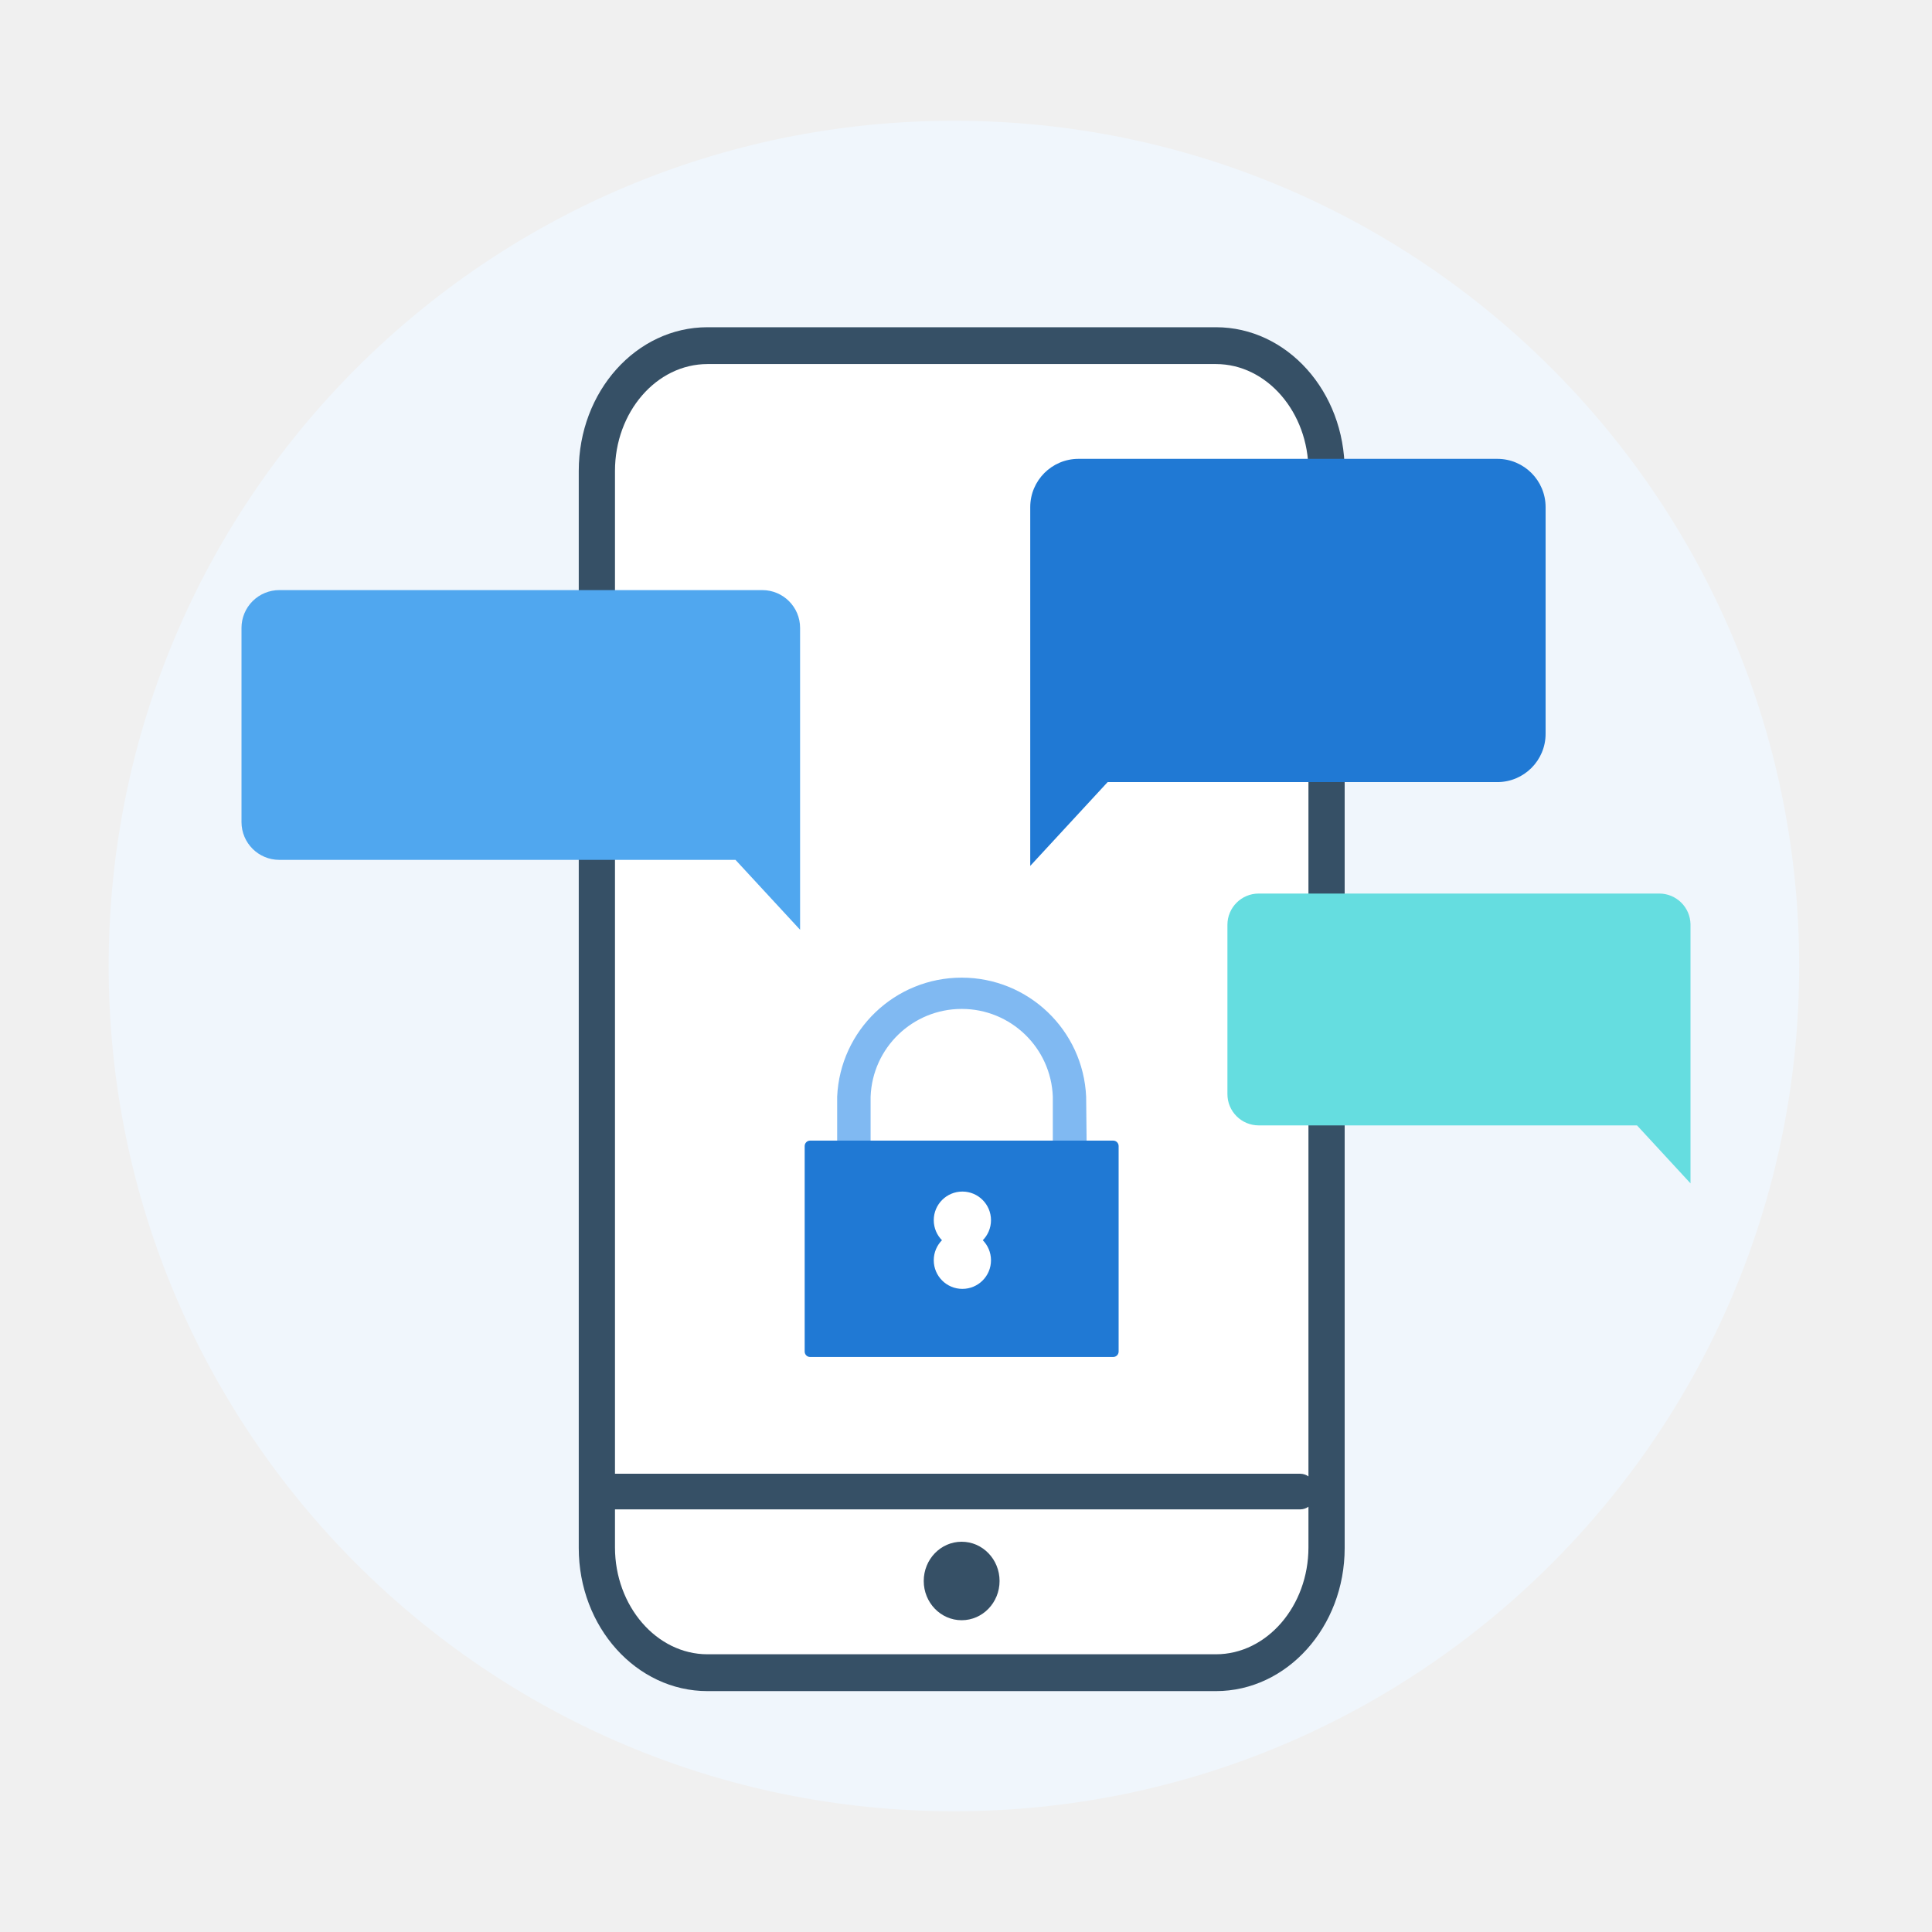
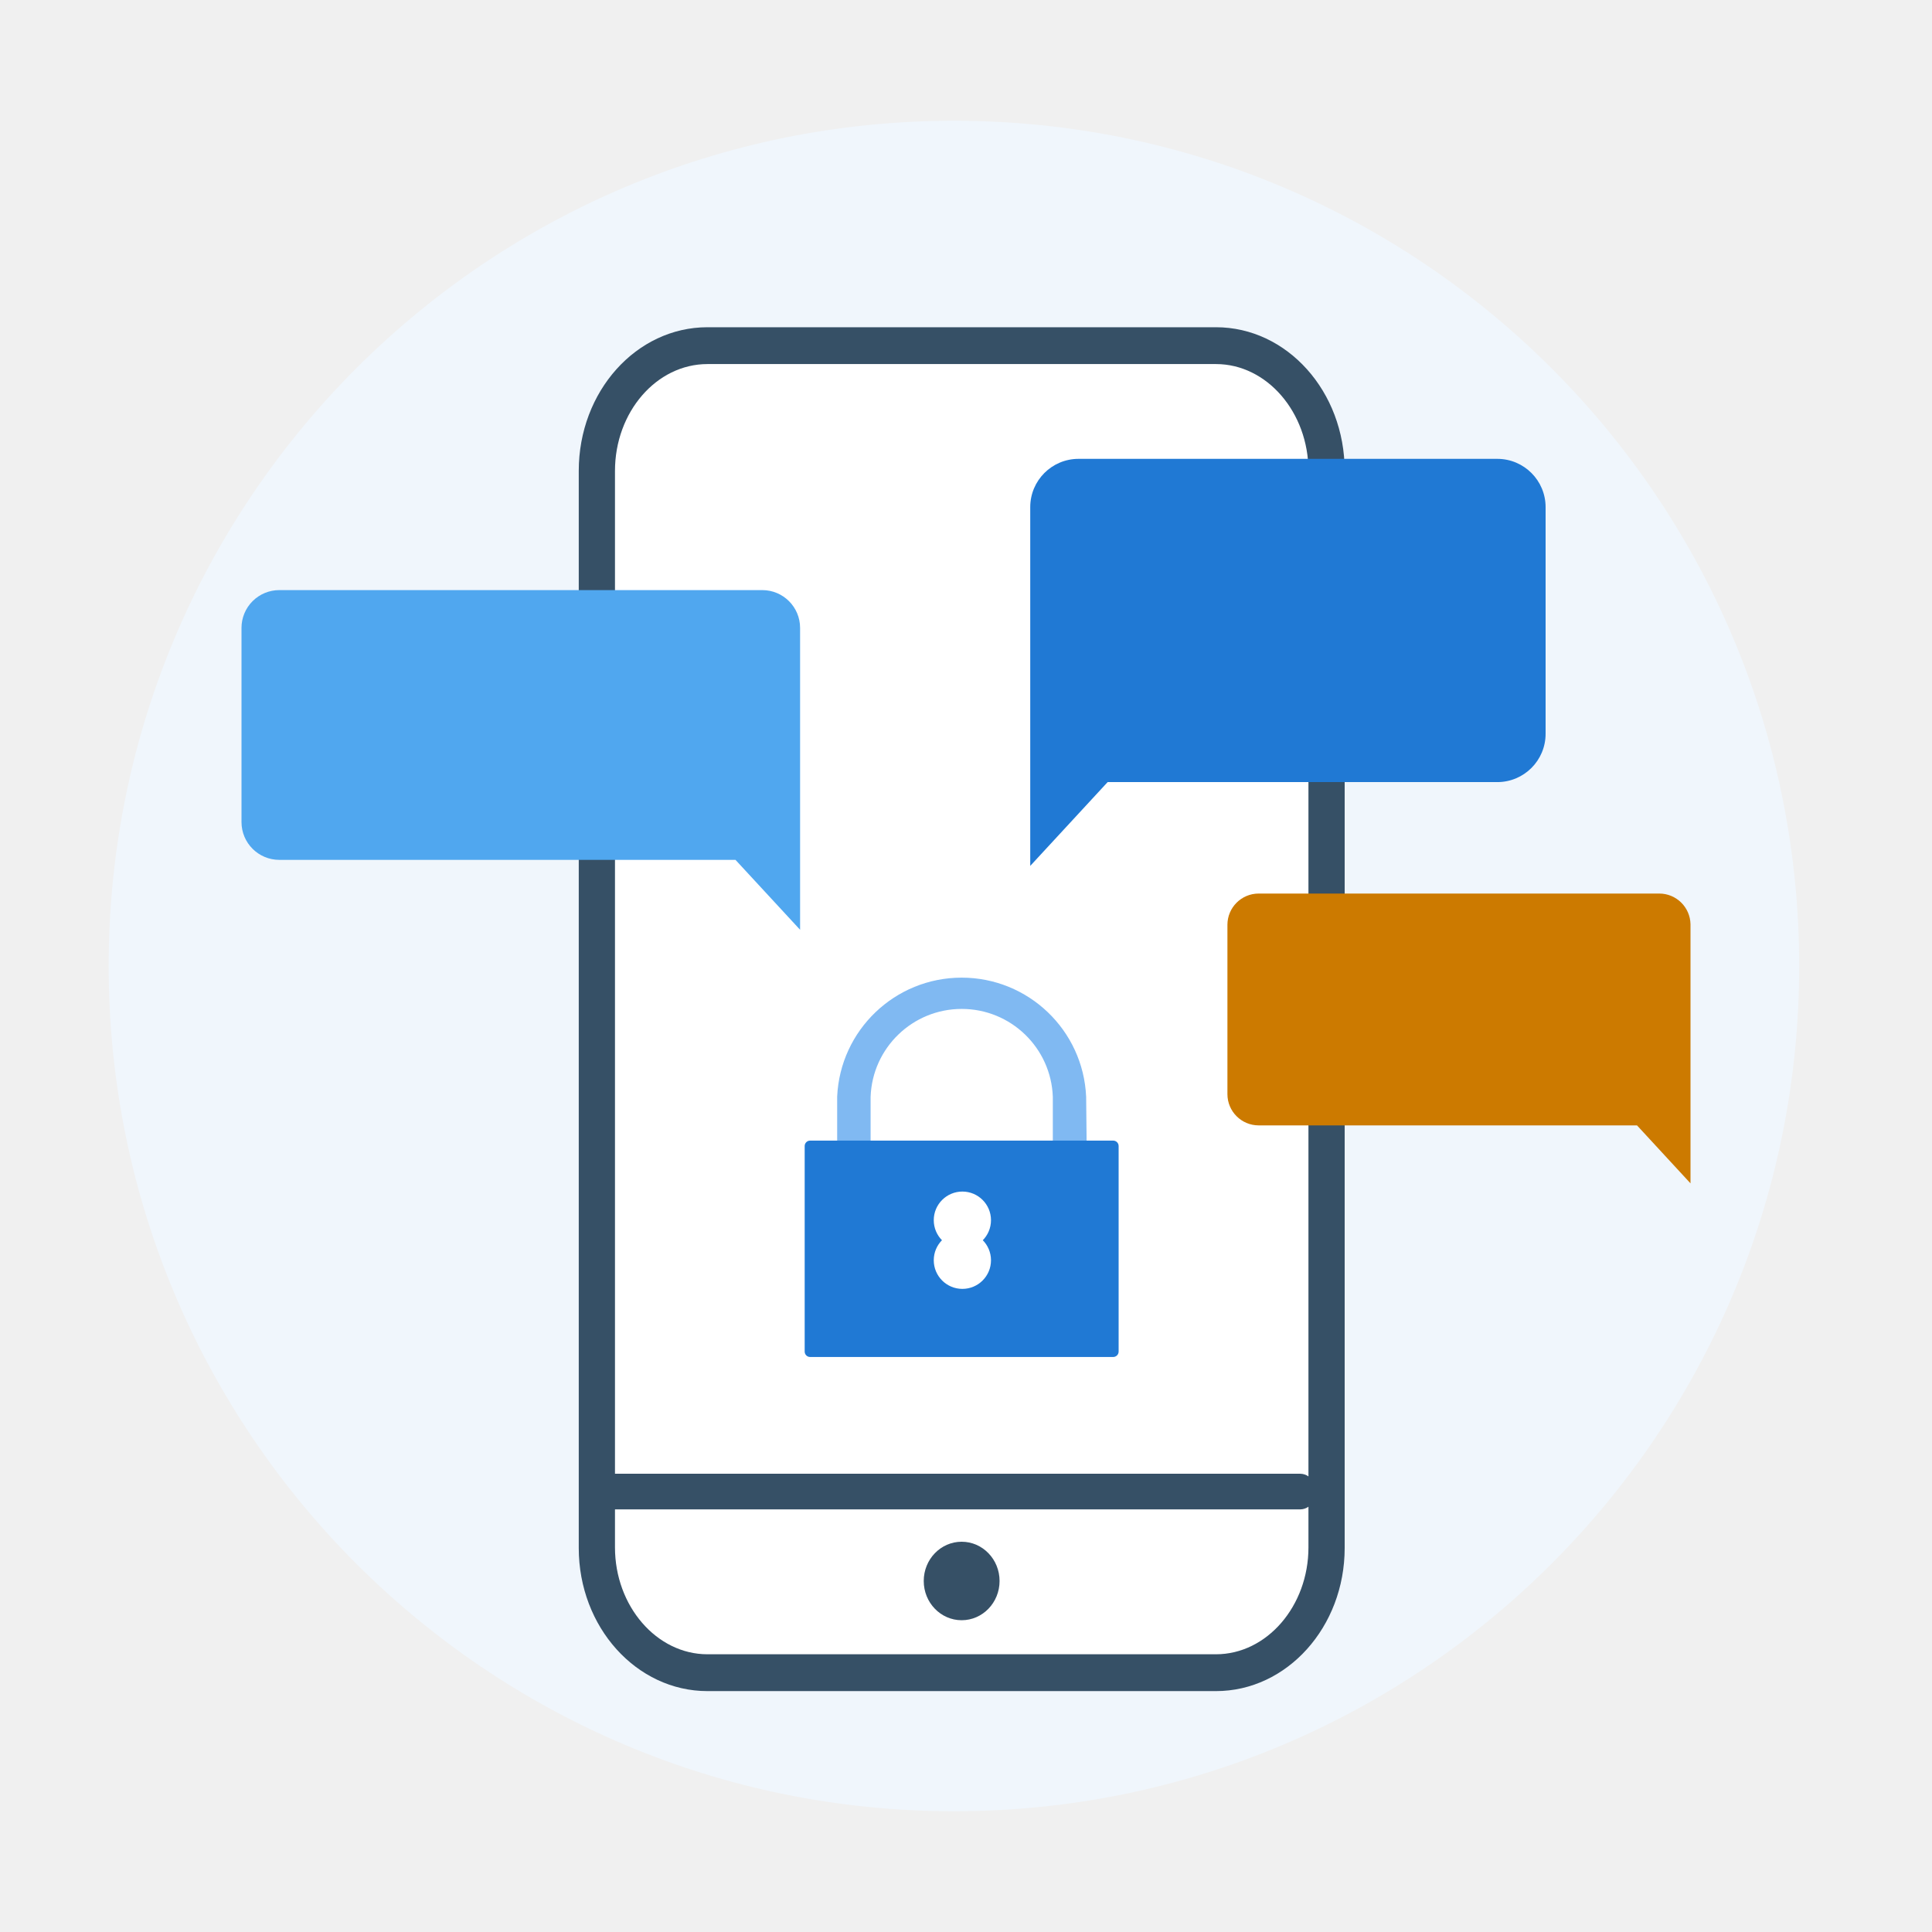
<svg xmlns="http://www.w3.org/2000/svg" viewBox="0 0 160 160">
  <defs>
-     <style>.cls-1{fill:#f0f6fc;}.cls-2{fill:#fff;}.cls-3{fill:#365066;}.cls-4{fill:#50a7ef;}.cls-5{fill:#65dde0;}.cls-6{fill:#2079d4;}.cls-7{fill:#80b9f2;}.cls-8{fill:none;}</style>
+     <style>.cls-1{fill:#f0f6fc;}.cls-2{fill:#fff;}.cls-3{fill:#365066;}.cls-4{fill:#50a7ef;}.cls-5{fill:#CC7A00;}.cls-6{fill:#2079d4;}.cls-7{fill:#80b9f2;}.cls-8{fill:none;}</style>
  </defs>
  <g id="privacy_social">
    <path class="cls-1" d="M79,150A70,70,0,1,0,9,80,70,70,0,0,0,79,150Z" />
    <path class="cls-2" d="M58.59,138.5c-5.05,0-9.16-4.64-9.16-10.35V39c0-5.7,4.11-10.35,9.16-10.35H100.7c5,0,9.16,4.65,9.16,10.35v89.2c0,5.71-4.11,10.35-9.16,10.35Z" />
    <ellipse class="cls-3" cx="79.64" cy="130.93" rx="3.14" ry="3.25" />
    <path class="cls-3" d="M100.7,27.1H58.59C52.7,27.1,47.93,32.41,47.93,39v89.2c0,6.54,4.77,11.85,10.66,11.85H100.7c5.88,0,10.66-5.31,10.66-11.85V39C111.36,32.41,106.58,27.1,100.7,27.1ZM50.93,39c0-4.88,3.44-8.85,7.66-8.85H100.7c4.22,0,7.66,4,7.66,8.85v83.27a1.17,1.17,0,0,0-.67-.22H50.93V39ZM100.7,137H58.59c-4.22,0-7.66-4-7.66-8.85V125h56.76a1.17,1.17,0,0,0,.67-.22v3.37C108.36,133,104.92,137,100.7,137Z" />
    <path class="cls-4" d="M63.14,48.87h-40A3.13,3.13,0,0,0,20,52V68.08a3.13,3.13,0,0,0,3.13,3.13H60.91L66.26,77V52A3.13,3.13,0,0,0,63.14,48.87Z" />
    <path class="cls-5" d="M137.41,74H104.24a2.59,2.59,0,0,0-2.59,2.59V90.61a2.59,2.59,0,0,0,2.59,2.59h31.33L140,98V76.54A2.59,2.59,0,0,0,137.41,74Z" />
    <path class="cls-6" d="M124,38H89.32a4,4,0,0,0-4,4V71.71l6.41-6.94H124a4,4,0,0,0,4-4V42A4,4,0,0,0,124,38Z" />
    <path class="cls-7" d="M90,95.63H87.19v-4.8a7.55,7.55,0,0,0-15.09,0V94.9H69.33V90.83a10.32,10.32,0,0,1,20.62,0Z" />
    <rect class="cls-6" x="66.64" y="94.46" width="26" height="17.92" rx="0.45" />
    <circle class="cls-2" cx="79.7" cy="101.05" r="2.37" />
    <circle class="cls-2" cx="79.7" cy="104.37" r="2.37" />
    <rect class="cls-8" width="160" height="160" />
  </g>
</svg>
